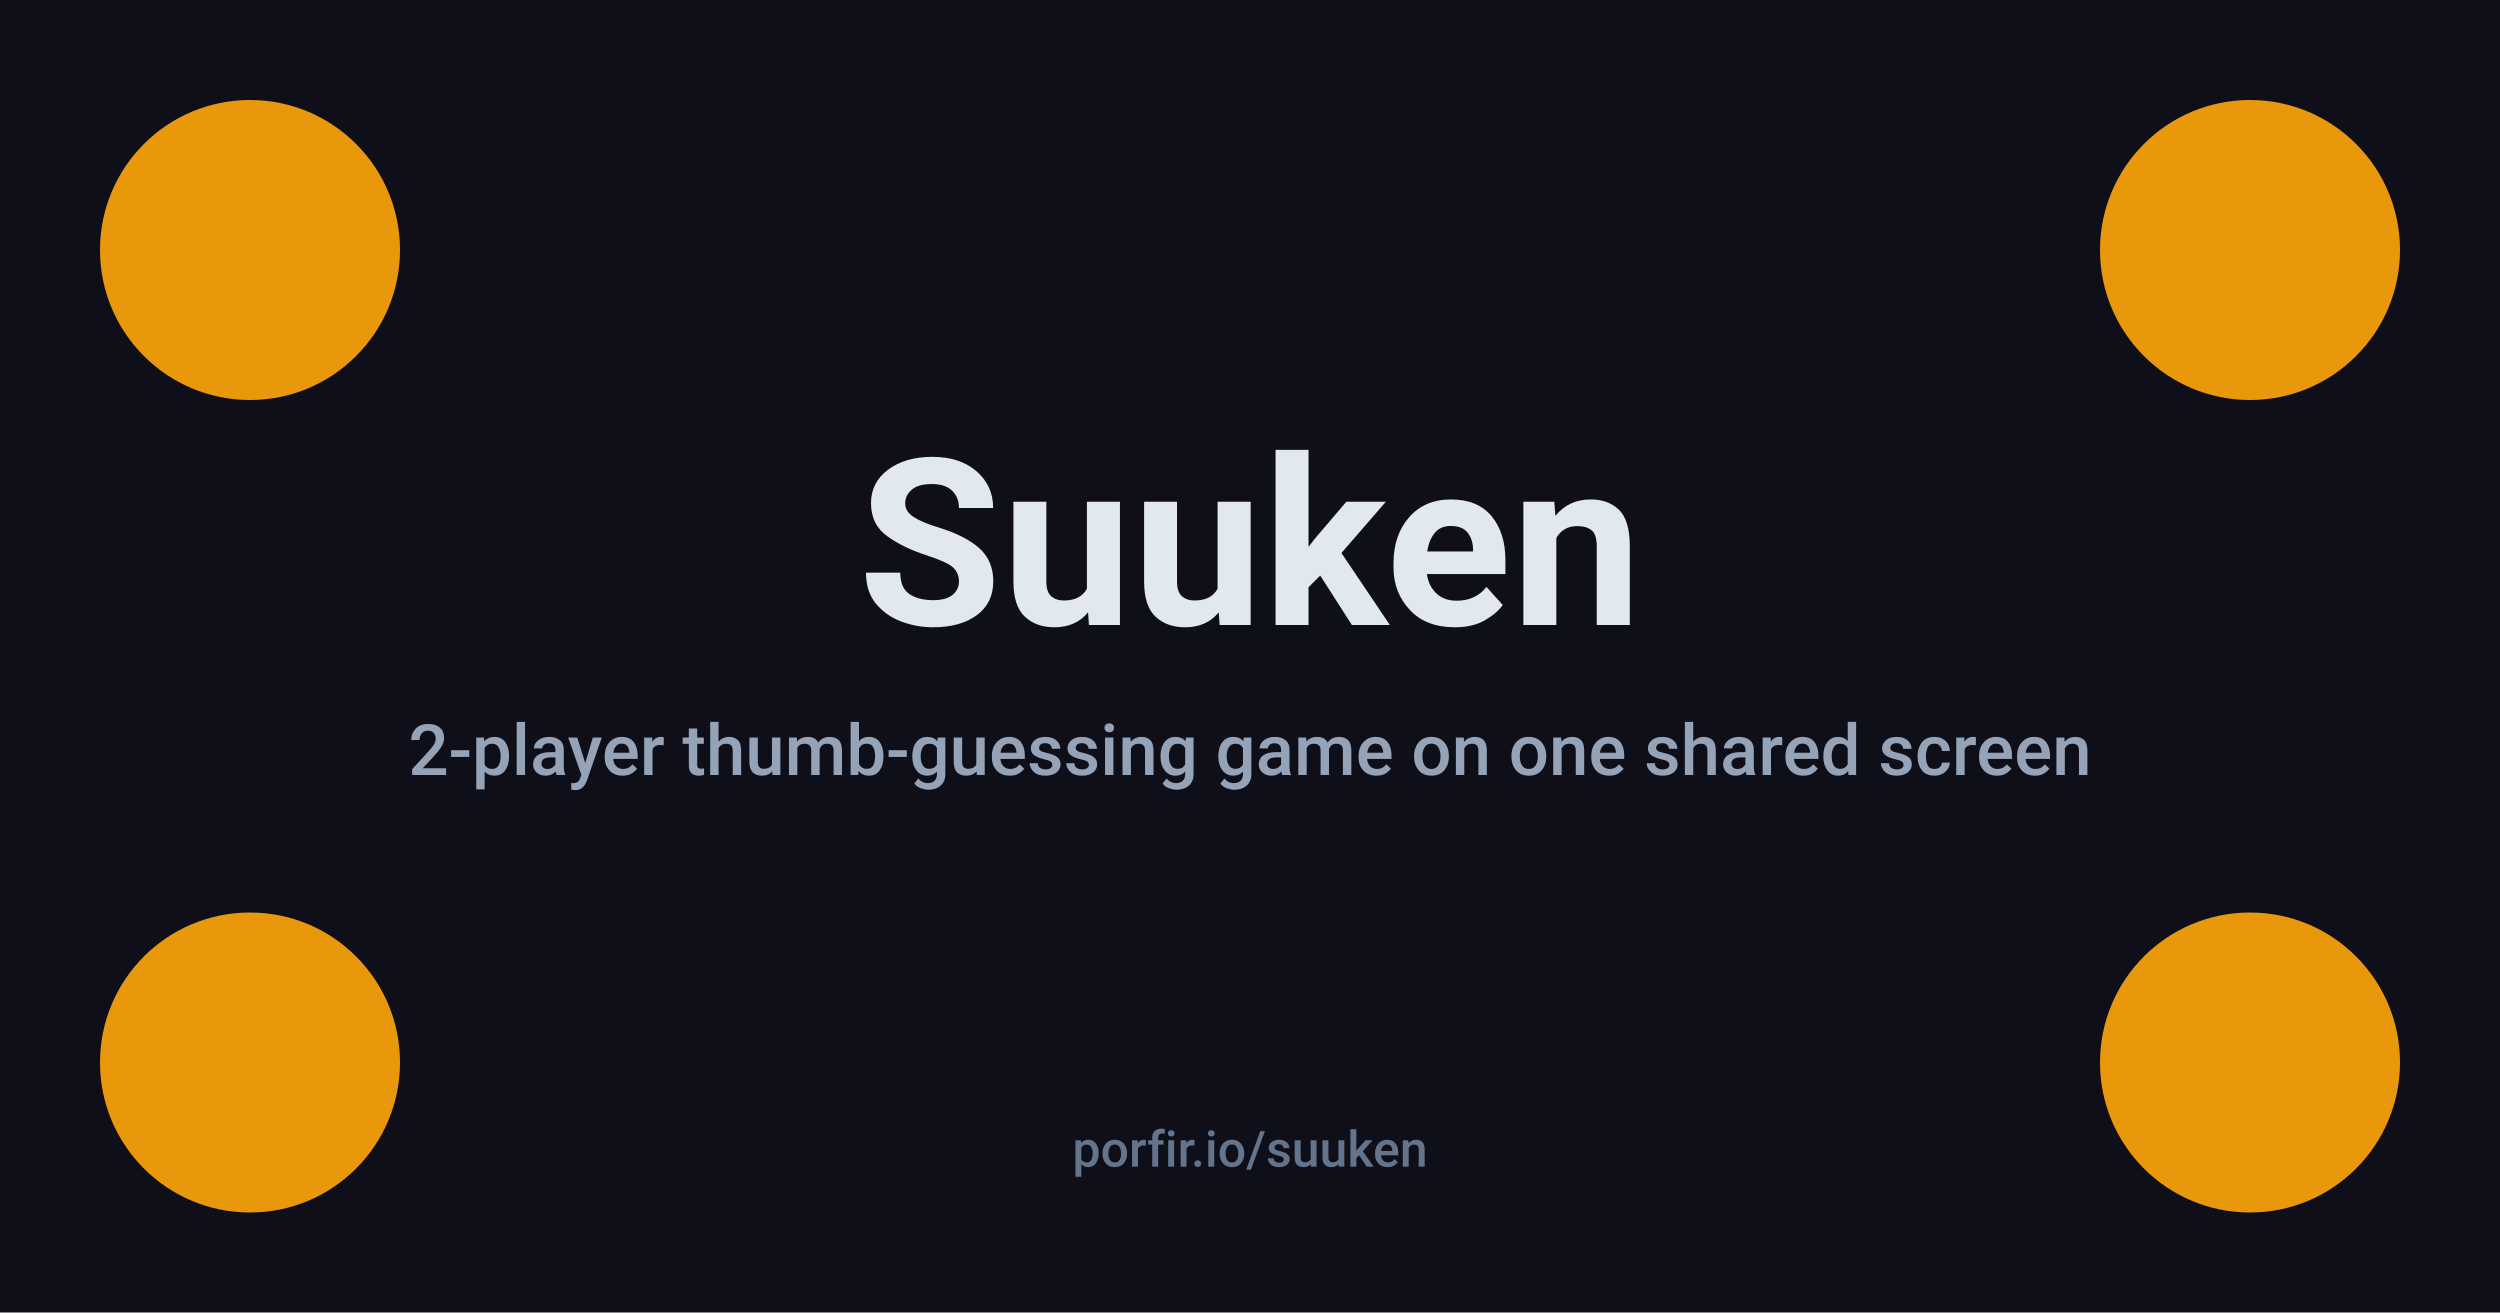
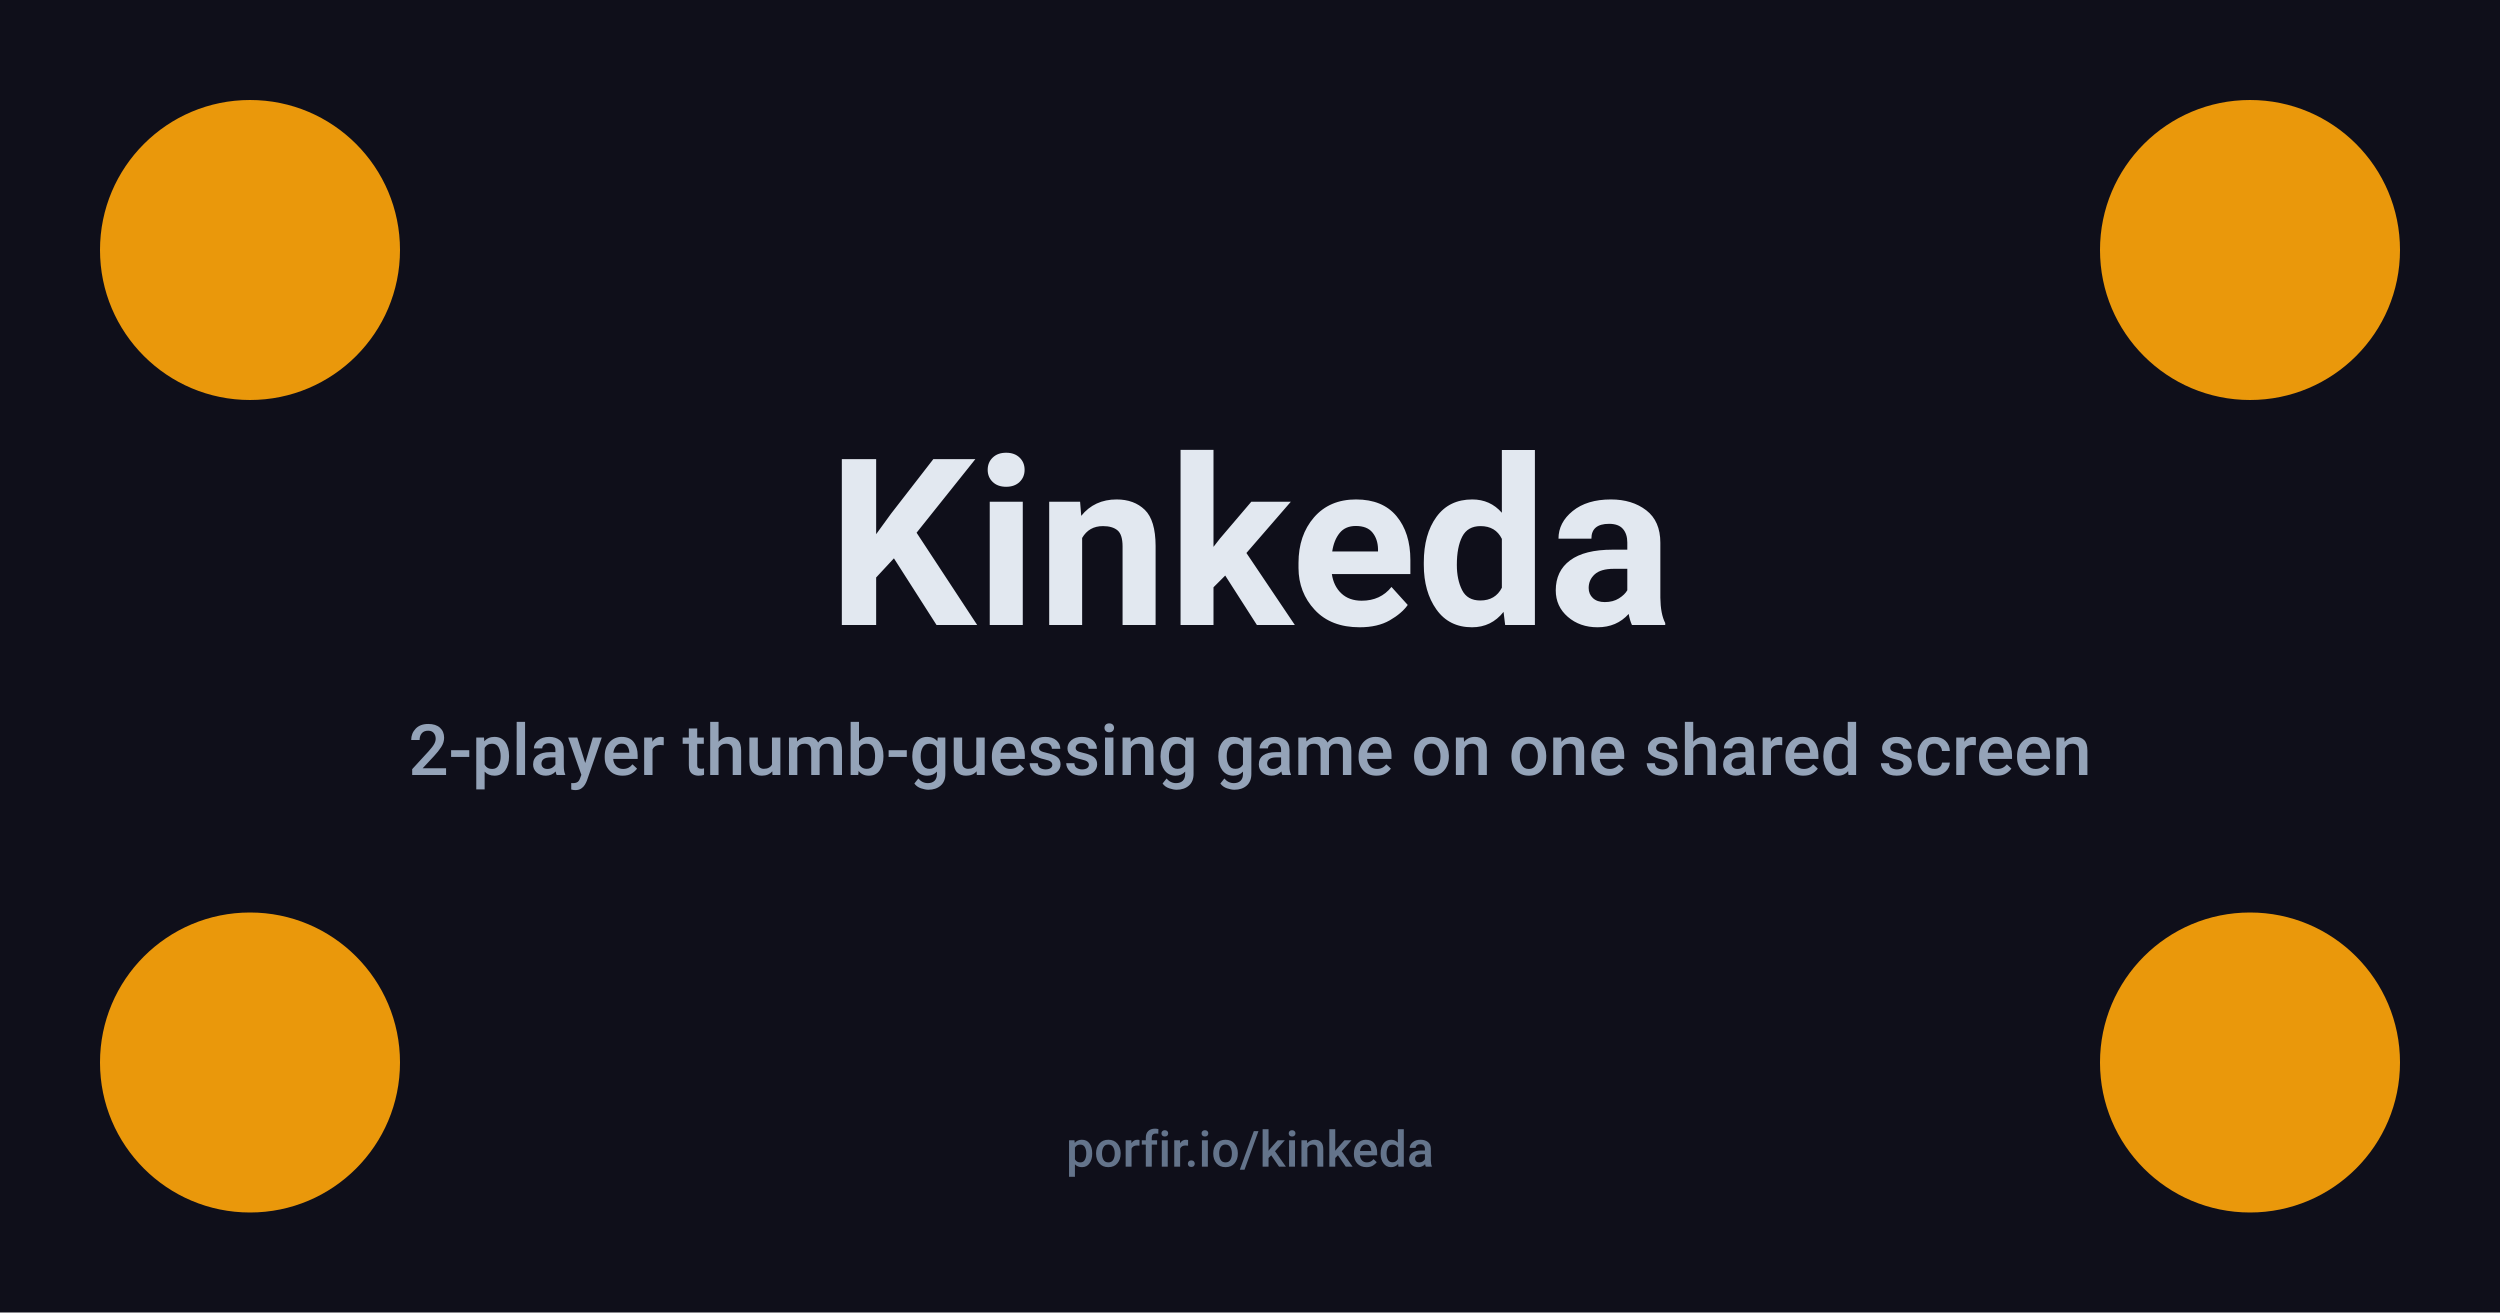
<svg xmlns="http://www.w3.org/2000/svg" width="1200" height="630" viewBox="0 0 1200 630" fill="none">
  <rect width="1200" height="630" fill="#0f0f1a" />
  <circle cx="120" cy="120" r="72" fill="#f59e0b" opacity="0.95" />
  <circle cx="1080" cy="120" r="72" fill="#f59e0b" opacity="0.95" />
  <circle cx="120" cy="510" r="72" fill="#f59e0b" opacity="0.95" />
  <circle cx="1080" cy="510" r="72" fill="#f59e0b" opacity="0.95" />
-   <text x="600" y="300" text-anchor="middle" font-family="system-ui,-apple-system,BlinkMacSystemFont,Segoe UI,Roboto,sans-serif" font-size="112" font-weight="700" fill="#e2e8f0">Suuken</text>
+   <text x="600" y="300" text-anchor="middle" font-family="system-ui,-apple-system,BlinkMacSystemFont,Segoe UI,Roboto,sans-serif" font-size="112" font-weight="700" fill="#e2e8f0">Kinkeda</text>
  <text x="600" y="372" text-anchor="middle" font-family="system-ui,-apple-system,BlinkMacSystemFont,Segoe UI,Roboto,sans-serif" font-size="34" font-weight="500" fill="#94a3b8">2-player thumb-guessing game on one shared screen</text>
-   <text x="600" y="560" text-anchor="middle" font-family="system-ui,-apple-system,BlinkMacSystemFont,Segoe UI,Roboto,sans-serif" font-size="24" font-weight="500" fill="#64748b">porfir.io/suuken</text>
+   <text x="600" y="560" text-anchor="middle" font-family="system-ui,-apple-system,BlinkMacSystemFont,Segoe UI,Roboto,sans-serif" font-size="24" font-weight="500" fill="#64748b">porfir.io/kinkeda</text>
</svg>
